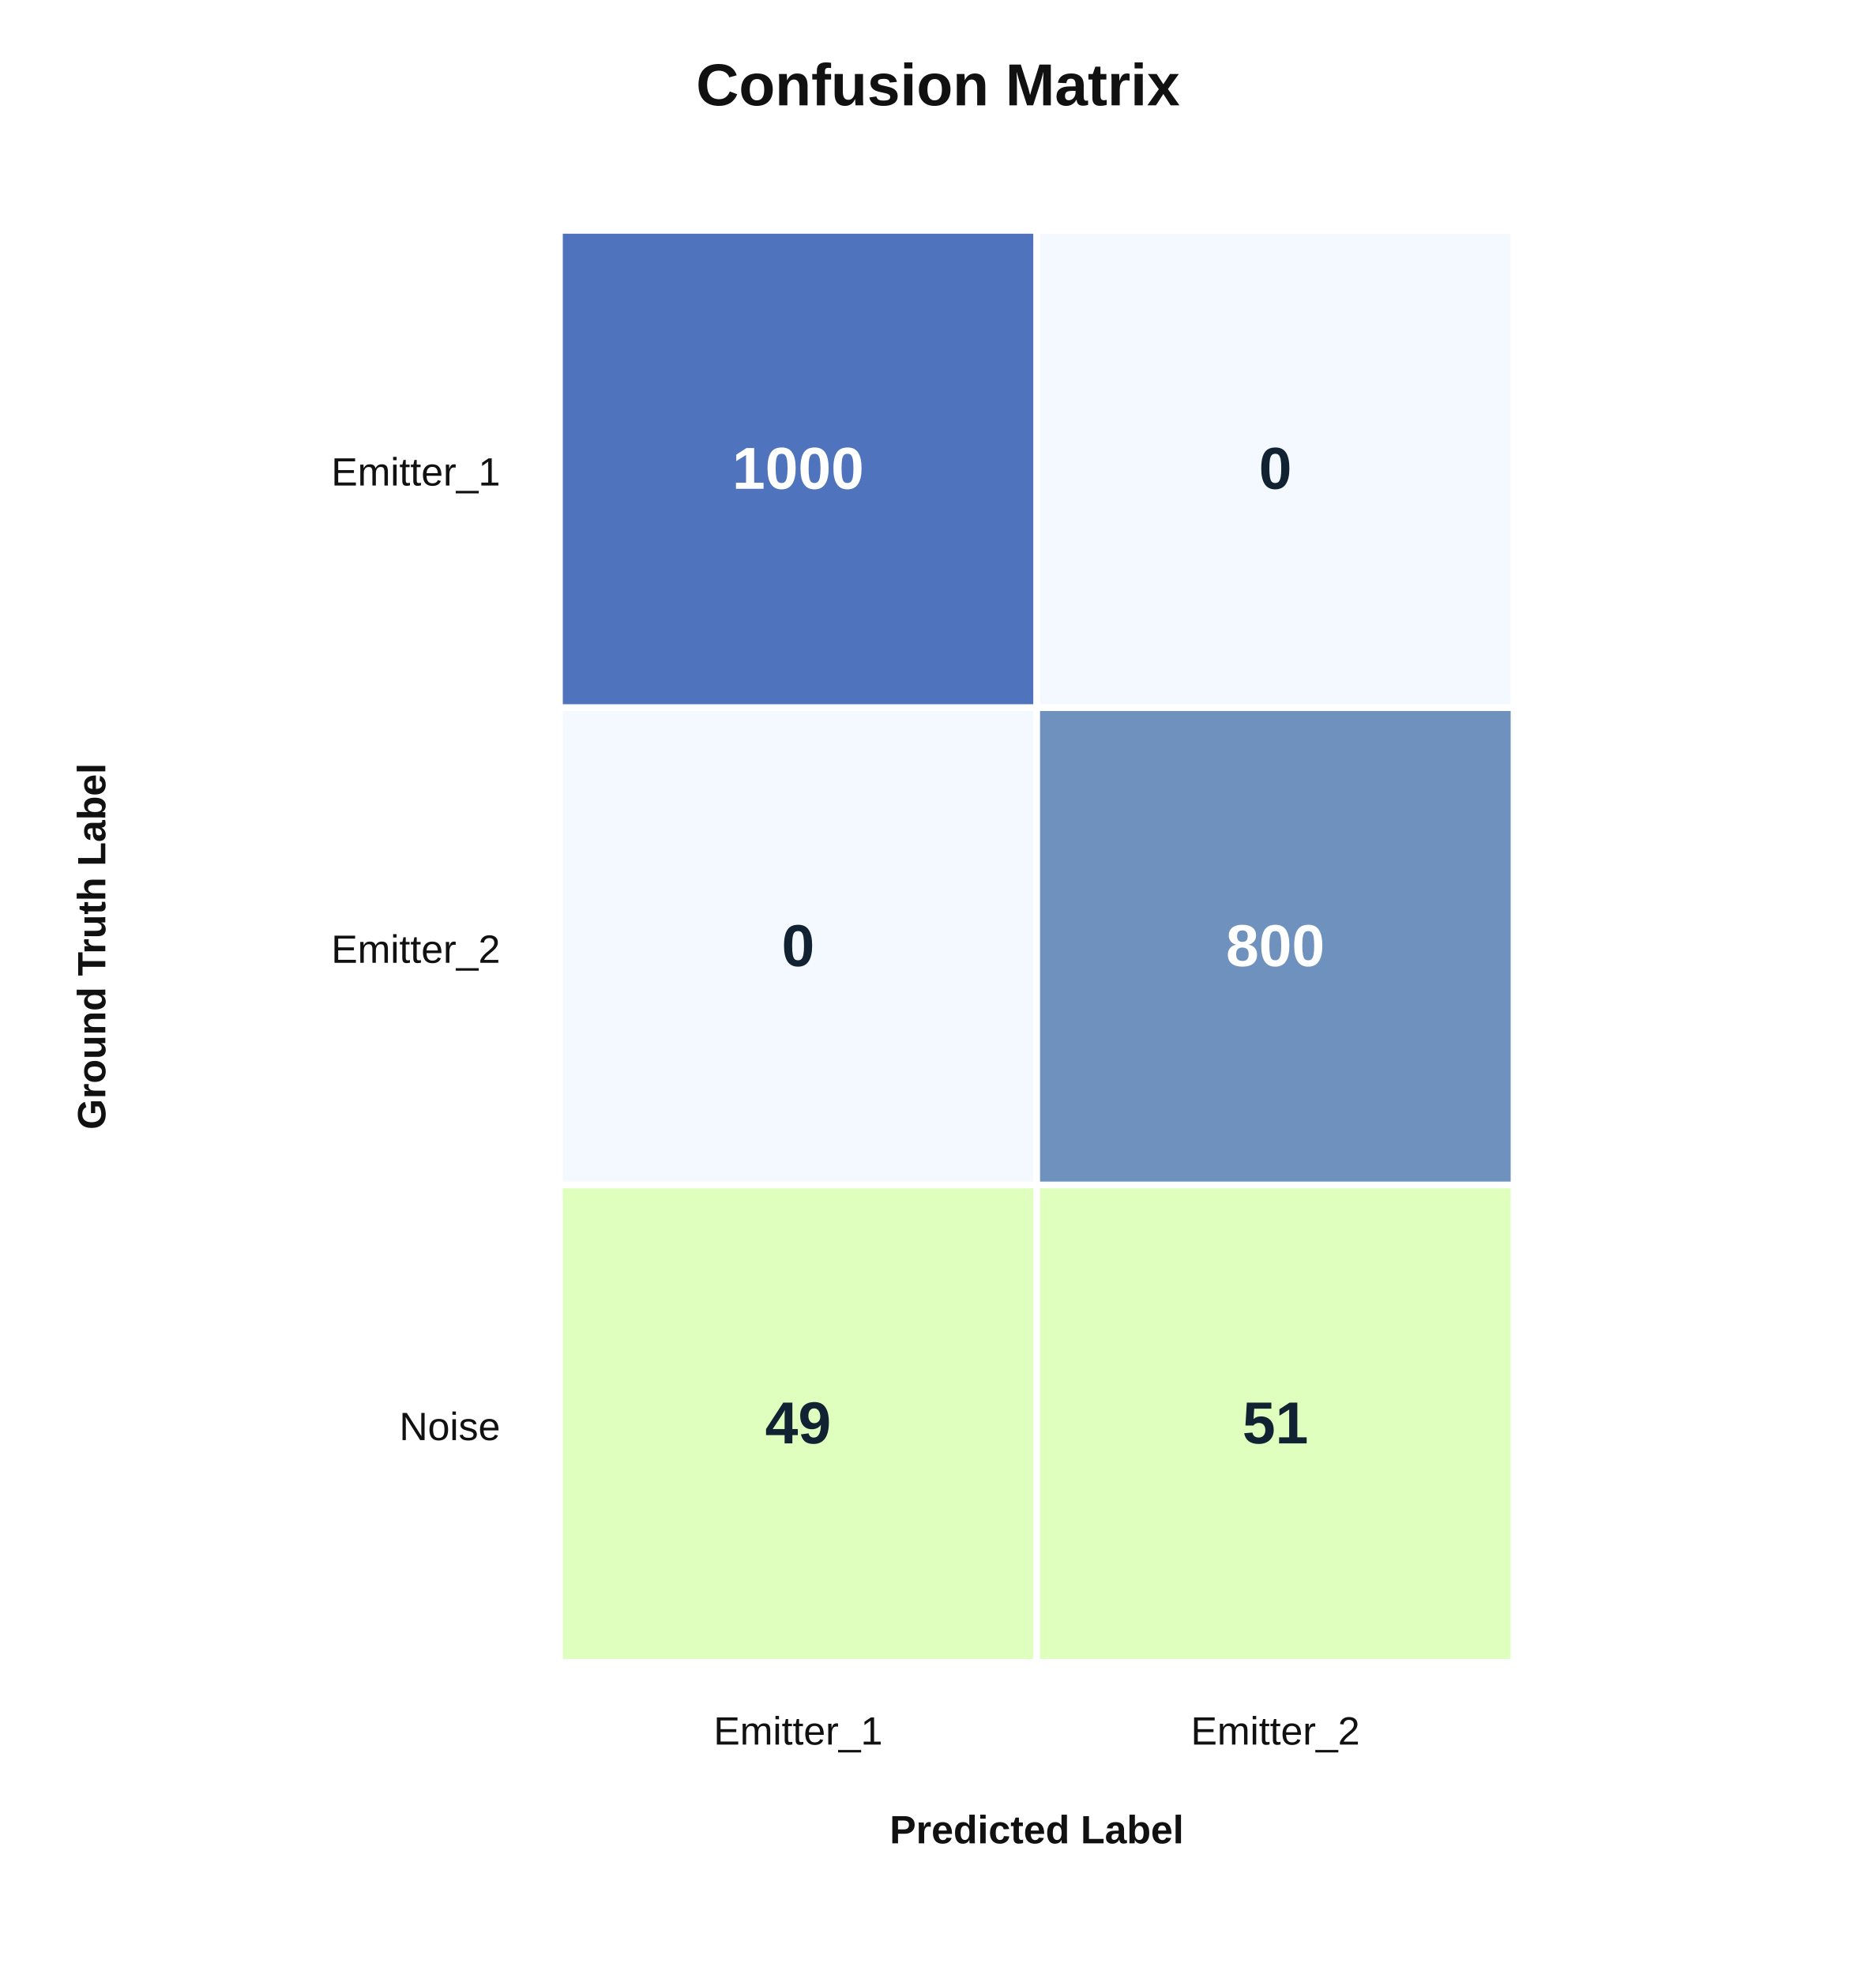
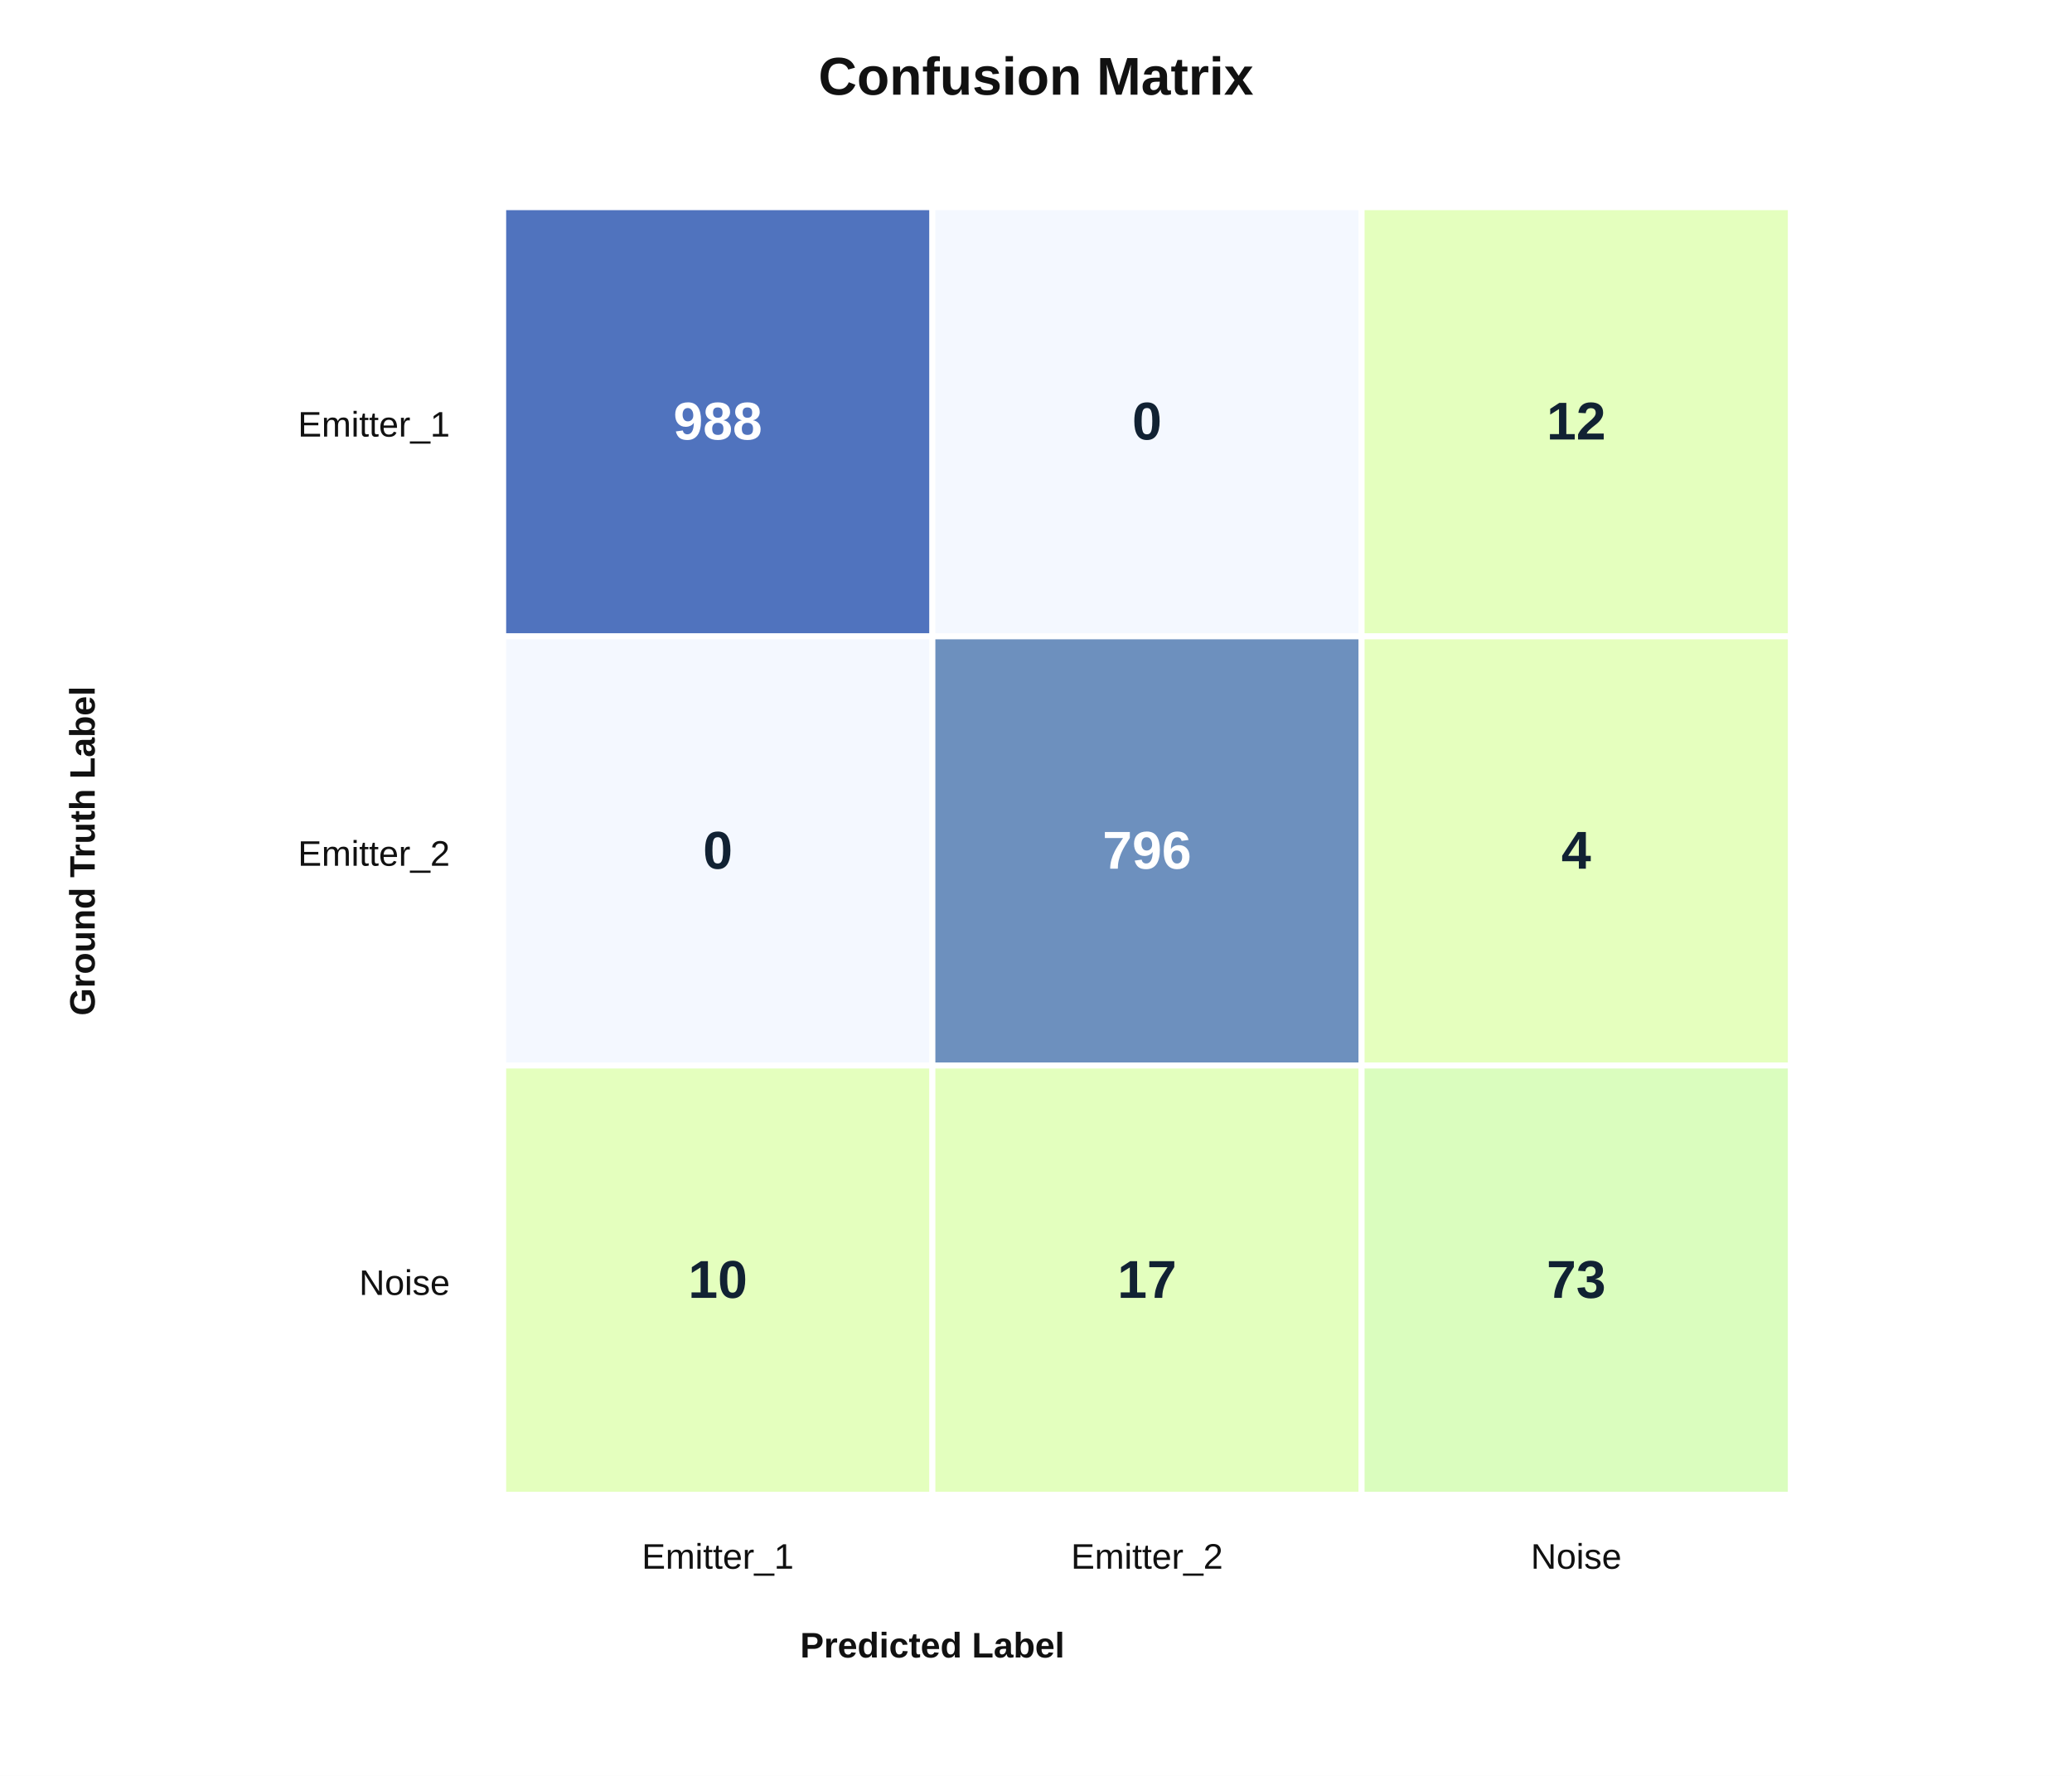
- <svg xmlns="http://www.w3.org/2000/svg" width="570" height="600" viewBox="0 0 570 600">
-   <rect x="0.00" y="0.00" width="570.00" height="600.00" fill="#ffffff" stroke="none" stroke-width="1" opacity="1.0" />
-   <text x="285.00" y="32.00" font-family="Arial, sans-serif" font-size="18" font-weight="bold" fill="#111" text-anchor="middle">Confusion Matrix</text>
+ <svg xmlns="http://www.w3.org/2000/svg" width="700" height="600" viewBox="0 0 700 600">
+   <rect x="0.00" y="0.00" width="700.00" height="600.00" fill="#ffffff" stroke="none" stroke-width="1" opacity="1.0" />
+   <text x="350.00" y="32.00" font-family="Arial, sans-serif" font-size="18" font-weight="bold" fill="#111" text-anchor="middle">Confusion Matrix</text>
  <text x="152.00" y="147.50" font-family="Arial, sans-serif" font-size="12" font-weight="normal" fill="#111" text-anchor="end">Emitter_1</text>
  <rect x="170.00" y="70.00" width="145.00" height="145.00" fill="rgb(80,115,190)" stroke="white" stroke-width="2" opacity="1.0" />
-   <text x="242.50" y="148.50" font-family="Arial, sans-serif" font-size="18" font-weight="bold" fill="white" text-anchor="middle">1000</text>
+   <text x="242.50" y="148.50" font-family="Arial, sans-serif" font-size="18" font-weight="bold" fill="white" text-anchor="middle">988</text>
  <rect x="315.00" y="70.00" width="145.00" height="145.00" fill="#f4f8ff" stroke="white" stroke-width="2" opacity="1.0" />
  <text x="387.50" y="148.50" font-family="Arial, sans-serif" font-size="18" font-weight="bold" fill="#123" text-anchor="middle">0</text>
+   <rect x="460.00" y="70.00" width="145.00" height="145.00" fill="rgb(228,255,190)" stroke="white" stroke-width="2" opacity="1.0" />
+   <text x="532.50" y="148.50" font-family="Arial, sans-serif" font-size="18" font-weight="bold" fill="#123" text-anchor="middle">12</text>
  <text x="152.00" y="292.50" font-family="Arial, sans-serif" font-size="12" font-weight="normal" fill="#111" text-anchor="end">Emitter_2</text>
  <rect x="170.00" y="215.00" width="145.00" height="145.00" fill="#f4f8ff" stroke="white" stroke-width="2" opacity="1.0" />
  <text x="242.50" y="293.50" font-family="Arial, sans-serif" font-size="18" font-weight="bold" fill="#123" text-anchor="middle">0</text>
-   <rect x="315.00" y="215.00" width="145.00" height="145.00" fill="rgb(110,145,190)" stroke="white" stroke-width="2" opacity="1.0" />
-   <text x="387.50" y="293.50" font-family="Arial, sans-serif" font-size="18" font-weight="bold" fill="white" text-anchor="middle">800</text>
+   <rect x="315.00" y="215.00" width="145.00" height="145.00" fill="rgb(109,144,190)" stroke="white" stroke-width="2" opacity="1.0" />
+   <text x="387.50" y="293.50" font-family="Arial, sans-serif" font-size="18" font-weight="bold" fill="white" text-anchor="middle">796</text>
+   <rect x="460.00" y="215.00" width="145.00" height="145.00" fill="rgb(229,255,190)" stroke="white" stroke-width="2" opacity="1.0" />
+   <text x="532.50" y="293.50" font-family="Arial, sans-serif" font-size="18" font-weight="bold" fill="#123" text-anchor="middle">4</text>
  <text x="152.00" y="437.50" font-family="Arial, sans-serif" font-size="12" font-weight="normal" fill="#111" text-anchor="end">Noise</text>
-   <rect x="170.00" y="360.00" width="145.00" height="145.00" fill="rgb(222,255,190)" stroke="white" stroke-width="2" opacity="1.0" />
-   <text x="242.50" y="438.50" font-family="Arial, sans-serif" font-size="18" font-weight="bold" fill="#123" text-anchor="middle">49</text>
-   <rect x="315.00" y="360.00" width="145.00" height="145.00" fill="rgb(222,255,190)" stroke="white" stroke-width="2" opacity="1.0" />
-   <text x="387.50" y="438.50" font-family="Arial, sans-serif" font-size="18" font-weight="bold" fill="#123" text-anchor="middle">51</text>
+   <rect x="170.00" y="360.00" width="145.00" height="145.00" fill="rgb(228,255,190)" stroke="white" stroke-width="2" opacity="1.0" />
+   <text x="242.50" y="438.50" font-family="Arial, sans-serif" font-size="18" font-weight="bold" fill="#123" text-anchor="middle">10</text>
+   <rect x="315.00" y="360.00" width="145.00" height="145.00" fill="rgb(227,255,190)" stroke="white" stroke-width="2" opacity="1.0" />
+   <text x="387.50" y="438.50" font-family="Arial, sans-serif" font-size="18" font-weight="bold" fill="#123" text-anchor="middle">17</text>
+   <rect x="460.00" y="360.00" width="145.00" height="145.00" fill="rgb(218,253,190)" stroke="white" stroke-width="2" opacity="1.0" />
+   <text x="532.50" y="438.50" font-family="Arial, sans-serif" font-size="18" font-weight="bold" fill="#123" text-anchor="middle">73</text>
  <text x="242.50" y="530.00" font-family="Arial, sans-serif" font-size="12" font-weight="normal" fill="#111" text-anchor="middle">Emitter_1</text>
  <text x="387.50" y="530.00" font-family="Arial, sans-serif" font-size="12" font-weight="normal" fill="#111" text-anchor="middle">Emitter_2</text>
+   <text x="532.50" y="530.00" font-family="Arial, sans-serif" font-size="12" font-weight="normal" fill="#111" text-anchor="middle">Noise</text>
  <text x="315.00" y="560.00" font-family="Arial, sans-serif" font-size="12" font-weight="bold" fill="#111" text-anchor="middle">Predicted Label</text>
  <text x="32.00" y="287.50" font-family="Arial, sans-serif" font-size="12" font-weight="bold" fill="#111" text-anchor="middle" transform="rotate(-90 32.00 287.50)">Ground Truth Label</text>
</svg>
